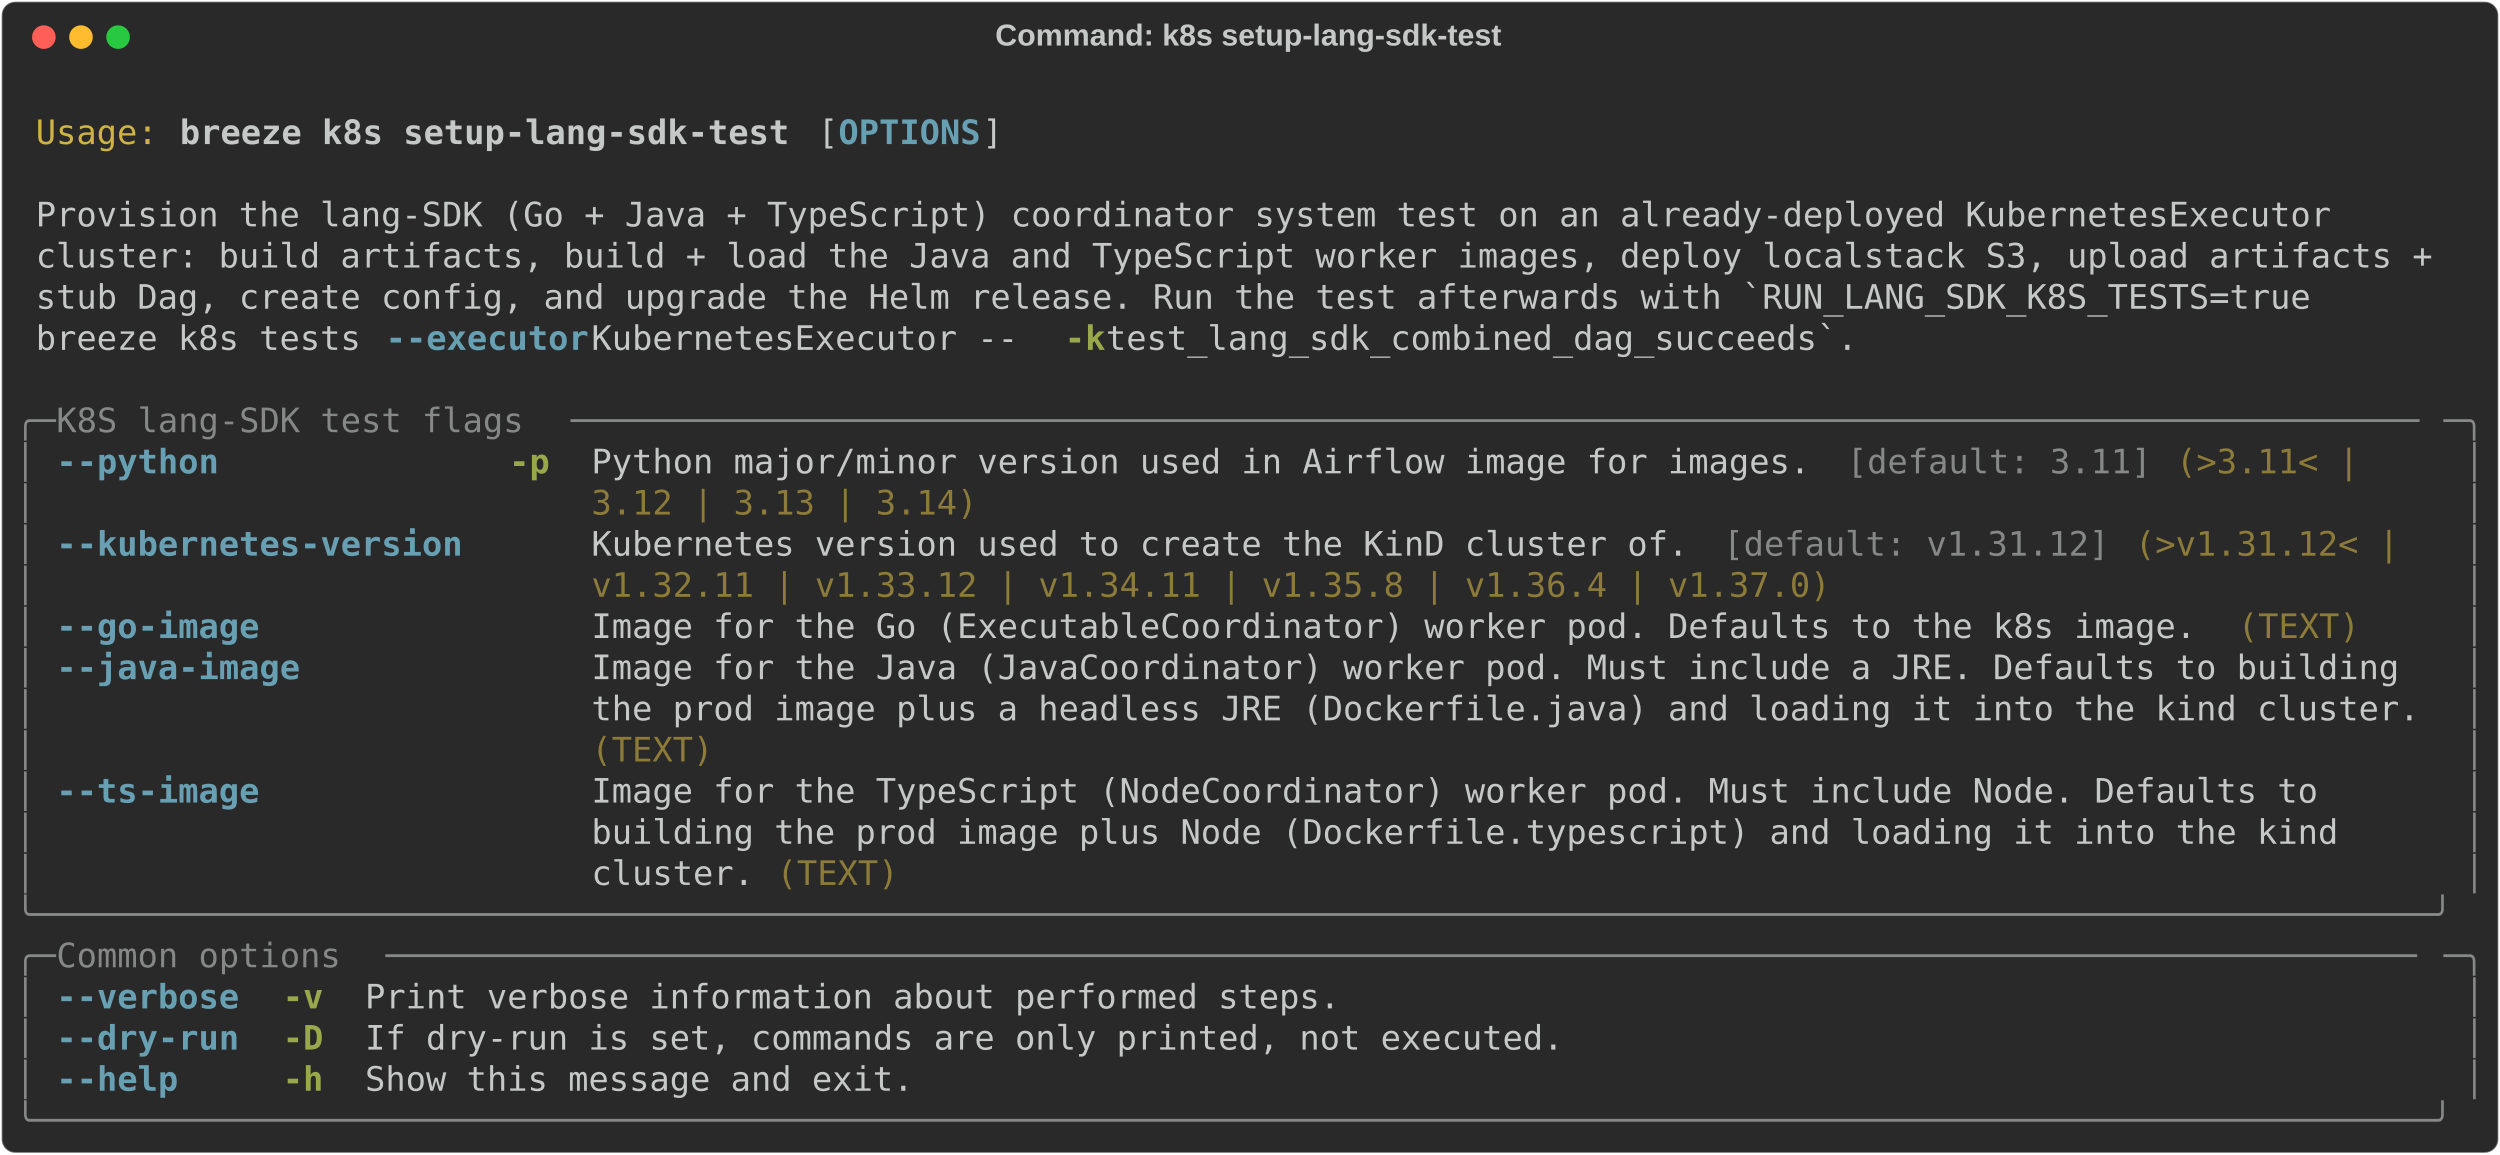
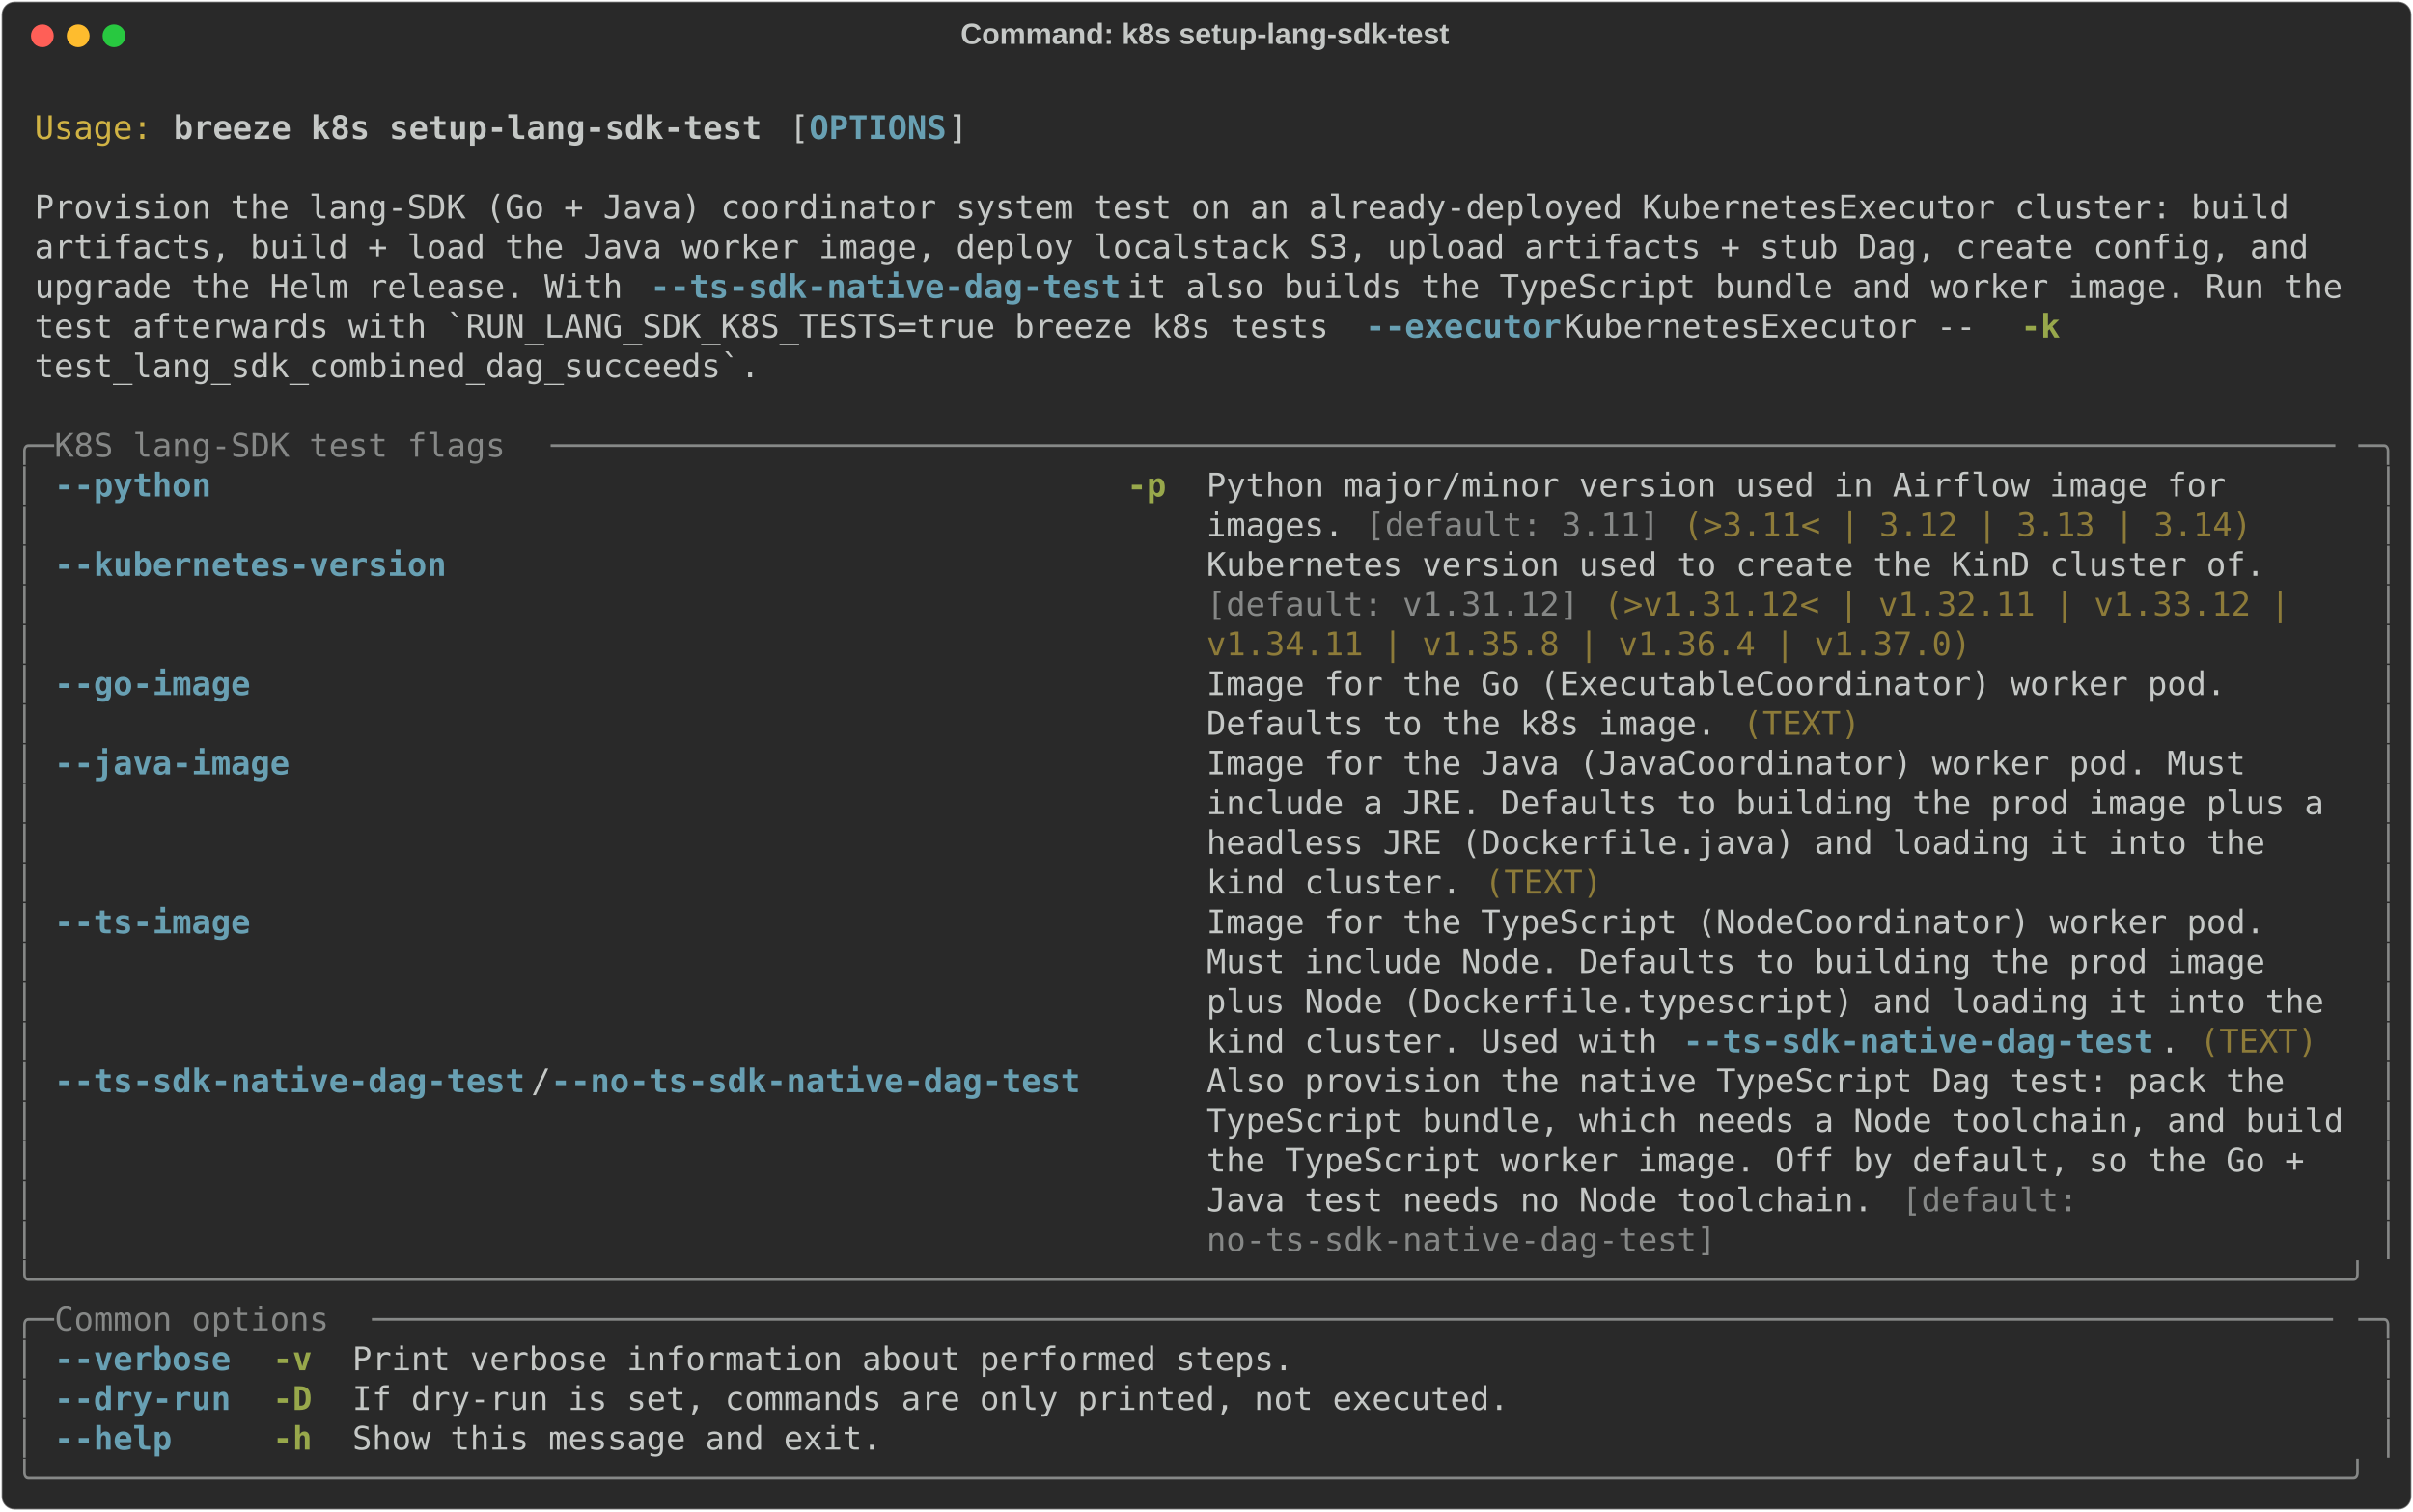
- <svg xmlns="http://www.w3.org/2000/svg" class="rich-terminal" viewBox="0 0 1482 684.4">
+ <svg xmlns="http://www.w3.org/2000/svg" class="rich-terminal" viewBox="0 0 1482 928.4">
  <style>

    @font-face {
        font-family: "Fira Code";
        src: local("FiraCode-Regular"),
                url("https://cdnjs.cloudflare.com/ajax/libs/firacode/6.2.0/woff2/FiraCode-Regular.woff2") format("woff2"),
                url("https://cdnjs.cloudflare.com/ajax/libs/firacode/6.2.0/woff/FiraCode-Regular.woff") format("woff");
        font-style: normal;
        font-weight: 400;
    }
    @font-face {
        font-family: "Fira Code";
        src: local("FiraCode-Bold"),
                url("https://cdnjs.cloudflare.com/ajax/libs/firacode/6.2.0/woff2/FiraCode-Bold.woff2") format("woff2"),
                url("https://cdnjs.cloudflare.com/ajax/libs/firacode/6.2.0/woff/FiraCode-Bold.woff") format("woff");
        font-style: bold;
        font-weight: 700;
    }

    .breeze-k8s-setup-lang-sdk-test-matrix {
        font-family: Fira Code, monospace;
        font-size: 20px;
        line-height: 24.4px;
        font-variant-east-asian: full-width;
    }

    .breeze-k8s-setup-lang-sdk-test-title {
        font-size: 18px;
        font-weight: bold;
        font-family: arial;
    }

    .breeze-k8s-setup-lang-sdk-test-r1 { fill: #c5c8c6 }
.breeze-k8s-setup-lang-sdk-test-r2 { fill: #d0b344 }
.breeze-k8s-setup-lang-sdk-test-r3 { fill: #c5c8c6;font-weight: bold }
.breeze-k8s-setup-lang-sdk-test-r4 { fill: #68a0b3;font-weight: bold }
.breeze-k8s-setup-lang-sdk-test-r5 { fill: #98a84b;font-weight: bold }
.breeze-k8s-setup-lang-sdk-test-r6 { fill: #868887 }
.breeze-k8s-setup-lang-sdk-test-r7 { fill: #8d7b39 }
    </style>
  <defs>
    <clipPath id="breeze-k8s-setup-lang-sdk-test-clip-terminal">
-       <rect x="0" y="0" width="1463.0" height="633.4" />
+       <rect x="0" y="0" width="1463.0" height="877.4" />
    </clipPath>
    <clipPath id="breeze-k8s-setup-lang-sdk-test-line-0">
      <rect x="0" y="1.5" width="1464" height="24.65" />
    </clipPath>
    <clipPath id="breeze-k8s-setup-lang-sdk-test-line-1">
      <rect x="0" y="25.9" width="1464" height="24.65" />
    </clipPath>
    <clipPath id="breeze-k8s-setup-lang-sdk-test-line-2">
      <rect x="0" y="50.3" width="1464" height="24.65" />
    </clipPath>
    <clipPath id="breeze-k8s-setup-lang-sdk-test-line-3">
      <rect x="0" y="74.7" width="1464" height="24.65" />
    </clipPath>
    <clipPath id="breeze-k8s-setup-lang-sdk-test-line-4">
      <rect x="0" y="99.1" width="1464" height="24.65" />
    </clipPath>
    <clipPath id="breeze-k8s-setup-lang-sdk-test-line-5">
      <rect x="0" y="123.5" width="1464" height="24.65" />
    </clipPath>
    <clipPath id="breeze-k8s-setup-lang-sdk-test-line-6">
      <rect x="0" y="147.9" width="1464" height="24.65" />
    </clipPath>
    <clipPath id="breeze-k8s-setup-lang-sdk-test-line-7">
      <rect x="0" y="172.3" width="1464" height="24.65" />
    </clipPath>
    <clipPath id="breeze-k8s-setup-lang-sdk-test-line-8">
      <rect x="0" y="196.7" width="1464" height="24.65" />
    </clipPath>
    <clipPath id="breeze-k8s-setup-lang-sdk-test-line-9">
      <rect x="0" y="221.1" width="1464" height="24.65" />
    </clipPath>
    <clipPath id="breeze-k8s-setup-lang-sdk-test-line-10">
      <rect x="0" y="245.5" width="1464" height="24.65" />
    </clipPath>
    <clipPath id="breeze-k8s-setup-lang-sdk-test-line-11">
      <rect x="0" y="269.9" width="1464" height="24.65" />
    </clipPath>
    <clipPath id="breeze-k8s-setup-lang-sdk-test-line-12">
      <rect x="0" y="294.3" width="1464" height="24.65" />
    </clipPath>
    <clipPath id="breeze-k8s-setup-lang-sdk-test-line-13">
      <rect x="0" y="318.7" width="1464" height="24.65" />
    </clipPath>
    <clipPath id="breeze-k8s-setup-lang-sdk-test-line-14">
      <rect x="0" y="343.1" width="1464" height="24.65" />
    </clipPath>
    <clipPath id="breeze-k8s-setup-lang-sdk-test-line-15">
      <rect x="0" y="367.5" width="1464" height="24.65" />
    </clipPath>
    <clipPath id="breeze-k8s-setup-lang-sdk-test-line-16">
      <rect x="0" y="391.9" width="1464" height="24.65" />
    </clipPath>
    <clipPath id="breeze-k8s-setup-lang-sdk-test-line-17">
      <rect x="0" y="416.3" width="1464" height="24.65" />
    </clipPath>
    <clipPath id="breeze-k8s-setup-lang-sdk-test-line-18">
      <rect x="0" y="440.7" width="1464" height="24.65" />
    </clipPath>
    <clipPath id="breeze-k8s-setup-lang-sdk-test-line-19">
      <rect x="0" y="465.1" width="1464" height="24.65" />
    </clipPath>
    <clipPath id="breeze-k8s-setup-lang-sdk-test-line-20">
      <rect x="0" y="489.5" width="1464" height="24.65" />
    </clipPath>
    <clipPath id="breeze-k8s-setup-lang-sdk-test-line-21">
      <rect x="0" y="513.9" width="1464" height="24.65" />
    </clipPath>
    <clipPath id="breeze-k8s-setup-lang-sdk-test-line-22">
      <rect x="0" y="538.3" width="1464" height="24.65" />
    </clipPath>
    <clipPath id="breeze-k8s-setup-lang-sdk-test-line-23">
      <rect x="0" y="562.7" width="1464" height="24.65" />
    </clipPath>
    <clipPath id="breeze-k8s-setup-lang-sdk-test-line-24">
      <rect x="0" y="587.1" width="1464" height="24.65" />
    </clipPath>
+     <clipPath id="breeze-k8s-setup-lang-sdk-test-line-25">
+       <rect x="0" y="611.5" width="1464" height="24.65" />
+     </clipPath>
+     <clipPath id="breeze-k8s-setup-lang-sdk-test-line-26">
+       <rect x="0" y="635.9" width="1464" height="24.65" />
+     </clipPath>
+     <clipPath id="breeze-k8s-setup-lang-sdk-test-line-27">
+       <rect x="0" y="660.3" width="1464" height="24.65" />
+     </clipPath>
+     <clipPath id="breeze-k8s-setup-lang-sdk-test-line-28">
+       <rect x="0" y="684.7" width="1464" height="24.65" />
+     </clipPath>
+     <clipPath id="breeze-k8s-setup-lang-sdk-test-line-29">
+       <rect x="0" y="709.1" width="1464" height="24.65" />
+     </clipPath>
+     <clipPath id="breeze-k8s-setup-lang-sdk-test-line-30">
+       <rect x="0" y="733.5" width="1464" height="24.65" />
+     </clipPath>
+     <clipPath id="breeze-k8s-setup-lang-sdk-test-line-31">
+       <rect x="0" y="757.9" width="1464" height="24.65" />
+     </clipPath>
+     <clipPath id="breeze-k8s-setup-lang-sdk-test-line-32">
+       <rect x="0" y="782.3" width="1464" height="24.65" />
+     </clipPath>
+     <clipPath id="breeze-k8s-setup-lang-sdk-test-line-33">
+       <rect x="0" y="806.7" width="1464" height="24.65" />
+     </clipPath>
+     <clipPath id="breeze-k8s-setup-lang-sdk-test-line-34">
+       <rect x="0" y="831.1" width="1464" height="24.65" />
+     </clipPath>
  </defs>
-   <rect fill="#292929" stroke="rgba(255,255,255,0.35)" stroke-width="1" x="1" y="1" width="1480" height="682.4" rx="8" />
+   <rect fill="#292929" stroke="rgba(255,255,255,0.35)" stroke-width="1" x="1" y="1" width="1480" height="926.4" rx="8" />
  <text class="breeze-k8s-setup-lang-sdk-test-title" fill="#c5c8c6" text-anchor="middle" x="740" y="27">Command: k8s setup-lang-sdk-test</text>
  <g transform="translate(26,22)">
    <circle cx="0" cy="0" r="7" fill="#ff5f57" />
    <circle cx="22" cy="0" r="7" fill="#febc2e" />
    <circle cx="44" cy="0" r="7" fill="#28c840" />
  </g>
  <g transform="translate(9, 41)" clip-path="url(#breeze-k8s-setup-lang-sdk-test-clip-terminal)">
    <g class="breeze-k8s-setup-lang-sdk-test-matrix">
      <text class="breeze-k8s-setup-lang-sdk-test-r1" x="1464" y="20" textLength="12.2" clip-path="url(#breeze-k8s-setup-lang-sdk-test-line-0)">
</text>
      <text class="breeze-k8s-setup-lang-sdk-test-r2" x="12.2" y="44.4" textLength="73.2" clip-path="url(#breeze-k8s-setup-lang-sdk-test-line-1)">Usage:</text>
      <text class="breeze-k8s-setup-lang-sdk-test-r3" x="97.6" y="44.4" textLength="366" clip-path="url(#breeze-k8s-setup-lang-sdk-test-line-1)">breeze k8s setup-lang-sdk-test</text>
      <text class="breeze-k8s-setup-lang-sdk-test-r1" x="475.8" y="44.4" textLength="12.2" clip-path="url(#breeze-k8s-setup-lang-sdk-test-line-1)">[</text>
      <text class="breeze-k8s-setup-lang-sdk-test-r4" x="488" y="44.4" textLength="85.4" clip-path="url(#breeze-k8s-setup-lang-sdk-test-line-1)">OPTIONS</text>
      <text class="breeze-k8s-setup-lang-sdk-test-r1" x="573.4" y="44.4" textLength="12.2" clip-path="url(#breeze-k8s-setup-lang-sdk-test-line-1)">]</text>
      <text class="breeze-k8s-setup-lang-sdk-test-r1" x="1464" y="44.4" textLength="12.2" clip-path="url(#breeze-k8s-setup-lang-sdk-test-line-1)">
</text>
      <text class="breeze-k8s-setup-lang-sdk-test-r1" x="1464" y="68.8" textLength="12.2" clip-path="url(#breeze-k8s-setup-lang-sdk-test-line-2)">
</text>
-       <text class="breeze-k8s-setup-lang-sdk-test-r1" x="12.2" y="93.2" textLength="1390.8" clip-path="url(#breeze-k8s-setup-lang-sdk-test-line-3)">Provision the lang-SDK (Go + Java + TypeScript) coordinator system test on an already-deployed KubernetesExecutor </text>
+       <text class="breeze-k8s-setup-lang-sdk-test-r1" x="12.2" y="93.2" textLength="1415.2" clip-path="url(#breeze-k8s-setup-lang-sdk-test-line-3)">Provision the lang-SDK (Go + Java) coordinator system test on an already-deployed KubernetesExecutor cluster: build </text>
      <text class="breeze-k8s-setup-lang-sdk-test-r1" x="1464" y="93.2" textLength="12.2" clip-path="url(#breeze-k8s-setup-lang-sdk-test-line-3)">
</text>
-       <text class="breeze-k8s-setup-lang-sdk-test-r1" x="12.2" y="117.6" textLength="1439.6" clip-path="url(#breeze-k8s-setup-lang-sdk-test-line-4)">cluster: build artifacts, build + load the Java and TypeScript worker images, deploy localstack S3, upload artifacts +</text>
+       <text class="breeze-k8s-setup-lang-sdk-test-r1" x="12.2" y="117.6" textLength="1427.4" clip-path="url(#breeze-k8s-setup-lang-sdk-test-line-4)">artifacts, build + load the Java worker image, deploy localstack S3, upload artifacts + stub Dag, create config, and </text>
      <text class="breeze-k8s-setup-lang-sdk-test-r1" x="1464" y="117.6" textLength="12.2" clip-path="url(#breeze-k8s-setup-lang-sdk-test-line-4)">
</text>
-       <text class="breeze-k8s-setup-lang-sdk-test-r1" x="12.2" y="142" textLength="1378.6" clip-path="url(#breeze-k8s-setup-lang-sdk-test-line-5)">stub Dag, create config, and upgrade the Helm release. Run the test afterwards with `RUN_LANG_SDK_K8S_TESTS=true </text>
+       <text class="breeze-k8s-setup-lang-sdk-test-r1" x="12.2" y="142" textLength="378.2" clip-path="url(#breeze-k8s-setup-lang-sdk-test-line-5)">upgrade the Helm release. With </text>
+       <text class="breeze-k8s-setup-lang-sdk-test-r4" x="390.4" y="142" textLength="292.8" clip-path="url(#breeze-k8s-setup-lang-sdk-test-line-5)">--ts-sdk-native-dag-test</text>
+       <text class="breeze-k8s-setup-lang-sdk-test-r1" x="683.2" y="142" textLength="768.6" clip-path="url(#breeze-k8s-setup-lang-sdk-test-line-5)"> it also builds the TypeScript bundle and worker image. Run the</text>
      <text class="breeze-k8s-setup-lang-sdk-test-r1" x="1464" y="142" textLength="12.2" clip-path="url(#breeze-k8s-setup-lang-sdk-test-line-5)">
</text>
-       <text class="breeze-k8s-setup-lang-sdk-test-r1" x="12.2" y="166.4" textLength="207.4" clip-path="url(#breeze-k8s-setup-lang-sdk-test-line-6)">breeze k8s tests </text>
-       <text class="breeze-k8s-setup-lang-sdk-test-r4" x="219.6" y="166.4" textLength="122" clip-path="url(#breeze-k8s-setup-lang-sdk-test-line-6)">--executor</text>
-       <text class="breeze-k8s-setup-lang-sdk-test-r1" x="341.6" y="166.4" textLength="280.6" clip-path="url(#breeze-k8s-setup-lang-sdk-test-line-6)"> KubernetesExecutor -- </text>
-       <text class="breeze-k8s-setup-lang-sdk-test-r5" x="622.2" y="166.4" textLength="24.4" clip-path="url(#breeze-k8s-setup-lang-sdk-test-line-6)">-k</text>
-       <text class="breeze-k8s-setup-lang-sdk-test-r1" x="646.6" y="166.4" textLength="463.6" clip-path="url(#breeze-k8s-setup-lang-sdk-test-line-6)"> test_lang_sdk_combined_dag_succeeds`.</text>
+       <text class="breeze-k8s-setup-lang-sdk-test-r1" x="12.2" y="166.4" textLength="817.4" clip-path="url(#breeze-k8s-setup-lang-sdk-test-line-6)">test afterwards with `RUN_LANG_SDK_K8S_TESTS=true breeze k8s tests </text>
+       <text class="breeze-k8s-setup-lang-sdk-test-r4" x="829.6" y="166.4" textLength="122" clip-path="url(#breeze-k8s-setup-lang-sdk-test-line-6)">--executor</text>
+       <text class="breeze-k8s-setup-lang-sdk-test-r1" x="951.6" y="166.4" textLength="280.6" clip-path="url(#breeze-k8s-setup-lang-sdk-test-line-6)"> KubernetesExecutor -- </text>
+       <text class="breeze-k8s-setup-lang-sdk-test-r5" x="1232.2" y="166.4" textLength="24.4" clip-path="url(#breeze-k8s-setup-lang-sdk-test-line-6)">-k</text>
      <text class="breeze-k8s-setup-lang-sdk-test-r1" x="1464" y="166.4" textLength="12.2" clip-path="url(#breeze-k8s-setup-lang-sdk-test-line-6)">
</text>
+       <text class="breeze-k8s-setup-lang-sdk-test-r1" x="12.2" y="190.8" textLength="451.4" clip-path="url(#breeze-k8s-setup-lang-sdk-test-line-7)">test_lang_sdk_combined_dag_succeeds`.</text>
      <text class="breeze-k8s-setup-lang-sdk-test-r1" x="1464" y="190.8" textLength="12.2" clip-path="url(#breeze-k8s-setup-lang-sdk-test-line-7)">
</text>
-       <text class="breeze-k8s-setup-lang-sdk-test-r6" x="0" y="215.2" textLength="24.4" clip-path="url(#breeze-k8s-setup-lang-sdk-test-line-8)">╭─</text>
-       <text class="breeze-k8s-setup-lang-sdk-test-r6" x="24.4" y="215.2" textLength="305" clip-path="url(#breeze-k8s-setup-lang-sdk-test-line-8)"> K8S lang-SDK test flags </text>
-       <text class="breeze-k8s-setup-lang-sdk-test-r6" x="329.4" y="215.2" textLength="1110.2" clip-path="url(#breeze-k8s-setup-lang-sdk-test-line-8)">───────────────────────────────────────────────────────────────────────────────────────────</text>
-       <text class="breeze-k8s-setup-lang-sdk-test-r6" x="1439.6" y="215.2" textLength="24.4" clip-path="url(#breeze-k8s-setup-lang-sdk-test-line-8)">─╮</text>
      <text class="breeze-k8s-setup-lang-sdk-test-r1" x="1464" y="215.2" textLength="12.2" clip-path="url(#breeze-k8s-setup-lang-sdk-test-line-8)">
</text>
-       <text class="breeze-k8s-setup-lang-sdk-test-r6" x="0" y="239.6" textLength="12.2" clip-path="url(#breeze-k8s-setup-lang-sdk-test-line-9)">│</text>
-       <text class="breeze-k8s-setup-lang-sdk-test-r4" x="24.4" y="239.6" textLength="244" clip-path="url(#breeze-k8s-setup-lang-sdk-test-line-9)">--python            </text>
-       <text class="breeze-k8s-setup-lang-sdk-test-r5" x="292.8" y="239.6" textLength="24.4" clip-path="url(#breeze-k8s-setup-lang-sdk-test-line-9)">-p</text>
-       <text class="breeze-k8s-setup-lang-sdk-test-r1" x="341.6" y="239.6" textLength="744.2" clip-path="url(#breeze-k8s-setup-lang-sdk-test-line-9)">Python major/minor version used in Airflow image for images. </text>
-       <text class="breeze-k8s-setup-lang-sdk-test-r6" x="1085.8" y="239.6" textLength="183" clip-path="url(#breeze-k8s-setup-lang-sdk-test-line-9)">[default: 3.11]</text>
-       <text class="breeze-k8s-setup-lang-sdk-test-r7" x="1281" y="239.6" textLength="122" clip-path="url(#breeze-k8s-setup-lang-sdk-test-line-9)">(&gt;3.11&lt; | </text>
-       <text class="breeze-k8s-setup-lang-sdk-test-r6" x="1451.8" y="239.6" textLength="12.2" clip-path="url(#breeze-k8s-setup-lang-sdk-test-line-9)">│</text>
+       <text class="breeze-k8s-setup-lang-sdk-test-r6" x="0" y="239.6" textLength="24.4" clip-path="url(#breeze-k8s-setup-lang-sdk-test-line-9)">╭─</text>
+       <text class="breeze-k8s-setup-lang-sdk-test-r6" x="24.4" y="239.6" textLength="305" clip-path="url(#breeze-k8s-setup-lang-sdk-test-line-9)"> K8S lang-SDK test flags </text>
+       <text class="breeze-k8s-setup-lang-sdk-test-r6" x="329.4" y="239.6" textLength="1110.2" clip-path="url(#breeze-k8s-setup-lang-sdk-test-line-9)">───────────────────────────────────────────────────────────────────────────────────────────</text>
+       <text class="breeze-k8s-setup-lang-sdk-test-r6" x="1439.6" y="239.6" textLength="24.4" clip-path="url(#breeze-k8s-setup-lang-sdk-test-line-9)">─╮</text>
      <text class="breeze-k8s-setup-lang-sdk-test-r1" x="1464" y="239.6" textLength="12.2" clip-path="url(#breeze-k8s-setup-lang-sdk-test-line-9)">
</text>
      <text class="breeze-k8s-setup-lang-sdk-test-r6" x="0" y="264" textLength="12.2" clip-path="url(#breeze-k8s-setup-lang-sdk-test-line-10)">│</text>
-       <text class="breeze-k8s-setup-lang-sdk-test-r7" x="341.6" y="264" textLength="231.8" clip-path="url(#breeze-k8s-setup-lang-sdk-test-line-10)">3.12 | 3.13 | 3.14)</text>
+       <text class="breeze-k8s-setup-lang-sdk-test-r4" x="24.4" y="264" textLength="634.4" clip-path="url(#breeze-k8s-setup-lang-sdk-test-line-10)">--python                                            </text>
+       <text class="breeze-k8s-setup-lang-sdk-test-r5" x="683.2" y="264" textLength="24.4" clip-path="url(#breeze-k8s-setup-lang-sdk-test-line-10)">-p</text>
+       <text class="breeze-k8s-setup-lang-sdk-test-r1" x="732" y="264" textLength="707.6" clip-path="url(#breeze-k8s-setup-lang-sdk-test-line-10)">Python major/minor version used in Airflow image for      </text>
      <text class="breeze-k8s-setup-lang-sdk-test-r6" x="1451.8" y="264" textLength="12.2" clip-path="url(#breeze-k8s-setup-lang-sdk-test-line-10)">│</text>
      <text class="breeze-k8s-setup-lang-sdk-test-r1" x="1464" y="264" textLength="12.2" clip-path="url(#breeze-k8s-setup-lang-sdk-test-line-10)">
</text>
      <text class="breeze-k8s-setup-lang-sdk-test-r6" x="0" y="288.4" textLength="12.2" clip-path="url(#breeze-k8s-setup-lang-sdk-test-line-11)">│</text>
-       <text class="breeze-k8s-setup-lang-sdk-test-r4" x="24.4" y="288.4" textLength="244" clip-path="url(#breeze-k8s-setup-lang-sdk-test-line-11)">--kubernetes-version</text>
-       <text class="breeze-k8s-setup-lang-sdk-test-r1" x="341.6" y="288.4" textLength="671" clip-path="url(#breeze-k8s-setup-lang-sdk-test-line-11)">Kubernetes version used to create the KinD cluster of. </text>
-       <text class="breeze-k8s-setup-lang-sdk-test-r6" x="1012.6" y="288.4" textLength="231.8" clip-path="url(#breeze-k8s-setup-lang-sdk-test-line-11)">[default: v1.31.12]</text>
-       <text class="breeze-k8s-setup-lang-sdk-test-r7" x="1256.6" y="288.4" textLength="170.8" clip-path="url(#breeze-k8s-setup-lang-sdk-test-line-11)">(&gt;v1.31.12&lt; | </text>
+       <text class="breeze-k8s-setup-lang-sdk-test-r1" x="732" y="288.4" textLength="97.6" clip-path="url(#breeze-k8s-setup-lang-sdk-test-line-11)">images. </text>
+       <text class="breeze-k8s-setup-lang-sdk-test-r6" x="829.6" y="288.4" textLength="183" clip-path="url(#breeze-k8s-setup-lang-sdk-test-line-11)">[default: 3.11]</text>
+       <text class="breeze-k8s-setup-lang-sdk-test-r7" x="1024.8" y="288.4" textLength="353.8" clip-path="url(#breeze-k8s-setup-lang-sdk-test-line-11)">(&gt;3.11&lt; | 3.12 | 3.13 | 3.14)</text>
      <text class="breeze-k8s-setup-lang-sdk-test-r6" x="1451.8" y="288.4" textLength="12.2" clip-path="url(#breeze-k8s-setup-lang-sdk-test-line-11)">│</text>
      <text class="breeze-k8s-setup-lang-sdk-test-r1" x="1464" y="288.4" textLength="12.2" clip-path="url(#breeze-k8s-setup-lang-sdk-test-line-11)">
</text>
      <text class="breeze-k8s-setup-lang-sdk-test-r6" x="0" y="312.8" textLength="12.2" clip-path="url(#breeze-k8s-setup-lang-sdk-test-line-12)">│</text>
-       <text class="breeze-k8s-setup-lang-sdk-test-r7" x="341.6" y="312.8" textLength="744.2" clip-path="url(#breeze-k8s-setup-lang-sdk-test-line-12)">v1.32.11 | v1.33.12 | v1.34.11 | v1.35.8 | v1.36.4 | v1.37.0)</text>
+       <text class="breeze-k8s-setup-lang-sdk-test-r4" x="24.4" y="312.8" textLength="634.4" clip-path="url(#breeze-k8s-setup-lang-sdk-test-line-12)">--kubernetes-version                                </text>
+       <text class="breeze-k8s-setup-lang-sdk-test-r1" x="732" y="312.8" textLength="707.6" clip-path="url(#breeze-k8s-setup-lang-sdk-test-line-12)">Kubernetes version used to create the KinD cluster of.    </text>
      <text class="breeze-k8s-setup-lang-sdk-test-r6" x="1451.8" y="312.8" textLength="12.2" clip-path="url(#breeze-k8s-setup-lang-sdk-test-line-12)">│</text>
      <text class="breeze-k8s-setup-lang-sdk-test-r1" x="1464" y="312.8" textLength="12.2" clip-path="url(#breeze-k8s-setup-lang-sdk-test-line-12)">
</text>
      <text class="breeze-k8s-setup-lang-sdk-test-r6" x="0" y="337.2" textLength="12.2" clip-path="url(#breeze-k8s-setup-lang-sdk-test-line-13)">│</text>
-       <text class="breeze-k8s-setup-lang-sdk-test-r4" x="24.4" y="337.2" textLength="244" clip-path="url(#breeze-k8s-setup-lang-sdk-test-line-13)">--go-image          </text>
-       <text class="breeze-k8s-setup-lang-sdk-test-r1" x="341.6" y="337.2" textLength="976" clip-path="url(#breeze-k8s-setup-lang-sdk-test-line-13)">Image for the Go (ExecutableCoordinator) worker pod. Defaults to the k8s image. </text>
-       <text class="breeze-k8s-setup-lang-sdk-test-r7" x="1317.6" y="337.2" textLength="73.2" clip-path="url(#breeze-k8s-setup-lang-sdk-test-line-13)">(TEXT)</text>
+       <text class="breeze-k8s-setup-lang-sdk-test-r6" x="732" y="337.2" textLength="231.8" clip-path="url(#breeze-k8s-setup-lang-sdk-test-line-13)">[default: v1.31.12]</text>
+       <text class="breeze-k8s-setup-lang-sdk-test-r7" x="976" y="337.2" textLength="439.2" clip-path="url(#breeze-k8s-setup-lang-sdk-test-line-13)">(&gt;v1.31.12&lt; | v1.32.11 | v1.33.12 | </text>
      <text class="breeze-k8s-setup-lang-sdk-test-r6" x="1451.8" y="337.2" textLength="12.2" clip-path="url(#breeze-k8s-setup-lang-sdk-test-line-13)">│</text>
      <text class="breeze-k8s-setup-lang-sdk-test-r1" x="1464" y="337.2" textLength="12.2" clip-path="url(#breeze-k8s-setup-lang-sdk-test-line-13)">
</text>
      <text class="breeze-k8s-setup-lang-sdk-test-r6" x="0" y="361.6" textLength="12.2" clip-path="url(#breeze-k8s-setup-lang-sdk-test-line-14)">│</text>
-       <text class="breeze-k8s-setup-lang-sdk-test-r4" x="24.4" y="361.6" textLength="244" clip-path="url(#breeze-k8s-setup-lang-sdk-test-line-14)">--java-image        </text>
-       <text class="breeze-k8s-setup-lang-sdk-test-r1" x="341.6" y="361.6" textLength="1098" clip-path="url(#breeze-k8s-setup-lang-sdk-test-line-14)">Image for the Java (JavaCoordinator) worker pod. Must include a JRE. Defaults to building </text>
+       <text class="breeze-k8s-setup-lang-sdk-test-r7" x="732" y="361.6" textLength="475.8" clip-path="url(#breeze-k8s-setup-lang-sdk-test-line-14)">v1.34.11 | v1.35.8 | v1.36.4 | v1.37.0)</text>
      <text class="breeze-k8s-setup-lang-sdk-test-r6" x="1451.8" y="361.6" textLength="12.2" clip-path="url(#breeze-k8s-setup-lang-sdk-test-line-14)">│</text>
      <text class="breeze-k8s-setup-lang-sdk-test-r1" x="1464" y="361.6" textLength="12.2" clip-path="url(#breeze-k8s-setup-lang-sdk-test-line-14)">
</text>
      <text class="breeze-k8s-setup-lang-sdk-test-r6" x="0" y="386" textLength="12.2" clip-path="url(#breeze-k8s-setup-lang-sdk-test-line-15)">│</text>
-       <text class="breeze-k8s-setup-lang-sdk-test-r1" x="341.6" y="386" textLength="1098" clip-path="url(#breeze-k8s-setup-lang-sdk-test-line-15)">the prod image plus a headless JRE (Dockerfile.java) and loading it into the kind cluster.</text>
+       <text class="breeze-k8s-setup-lang-sdk-test-r4" x="24.4" y="386" textLength="634.4" clip-path="url(#breeze-k8s-setup-lang-sdk-test-line-15)">--go-image                                          </text>
+       <text class="breeze-k8s-setup-lang-sdk-test-r1" x="732" y="386" textLength="707.6" clip-path="url(#breeze-k8s-setup-lang-sdk-test-line-15)">Image for the Go (ExecutableCoordinator) worker pod.      </text>
      <text class="breeze-k8s-setup-lang-sdk-test-r6" x="1451.8" y="386" textLength="12.2" clip-path="url(#breeze-k8s-setup-lang-sdk-test-line-15)">│</text>
      <text class="breeze-k8s-setup-lang-sdk-test-r1" x="1464" y="386" textLength="12.2" clip-path="url(#breeze-k8s-setup-lang-sdk-test-line-15)">
</text>
      <text class="breeze-k8s-setup-lang-sdk-test-r6" x="0" y="410.4" textLength="12.2" clip-path="url(#breeze-k8s-setup-lang-sdk-test-line-16)">│</text>
-       <text class="breeze-k8s-setup-lang-sdk-test-r7" x="341.6" y="410.4" textLength="73.2" clip-path="url(#breeze-k8s-setup-lang-sdk-test-line-16)">(TEXT)</text>
+       <text class="breeze-k8s-setup-lang-sdk-test-r1" x="732" y="410.4" textLength="329.4" clip-path="url(#breeze-k8s-setup-lang-sdk-test-line-16)">Defaults to the k8s image. </text>
+       <text class="breeze-k8s-setup-lang-sdk-test-r7" x="1061.4" y="410.4" textLength="73.2" clip-path="url(#breeze-k8s-setup-lang-sdk-test-line-16)">(TEXT)</text>
      <text class="breeze-k8s-setup-lang-sdk-test-r6" x="1451.8" y="410.4" textLength="12.2" clip-path="url(#breeze-k8s-setup-lang-sdk-test-line-16)">│</text>
      <text class="breeze-k8s-setup-lang-sdk-test-r1" x="1464" y="410.4" textLength="12.2" clip-path="url(#breeze-k8s-setup-lang-sdk-test-line-16)">
</text>
      <text class="breeze-k8s-setup-lang-sdk-test-r6" x="0" y="434.8" textLength="12.2" clip-path="url(#breeze-k8s-setup-lang-sdk-test-line-17)">│</text>
-       <text class="breeze-k8s-setup-lang-sdk-test-r4" x="24.4" y="434.8" textLength="244" clip-path="url(#breeze-k8s-setup-lang-sdk-test-line-17)">--ts-image          </text>
-       <text class="breeze-k8s-setup-lang-sdk-test-r1" x="341.6" y="434.8" textLength="1098" clip-path="url(#breeze-k8s-setup-lang-sdk-test-line-17)">Image for the TypeScript (NodeCoordinator) worker pod. Must include Node. Defaults to     </text>
+       <text class="breeze-k8s-setup-lang-sdk-test-r4" x="24.4" y="434.8" textLength="634.4" clip-path="url(#breeze-k8s-setup-lang-sdk-test-line-17)">--java-image                                        </text>
+       <text class="breeze-k8s-setup-lang-sdk-test-r1" x="732" y="434.8" textLength="707.6" clip-path="url(#breeze-k8s-setup-lang-sdk-test-line-17)">Image for the Java (JavaCoordinator) worker pod. Must     </text>
      <text class="breeze-k8s-setup-lang-sdk-test-r6" x="1451.8" y="434.8" textLength="12.2" clip-path="url(#breeze-k8s-setup-lang-sdk-test-line-17)">│</text>
      <text class="breeze-k8s-setup-lang-sdk-test-r1" x="1464" y="434.8" textLength="12.2" clip-path="url(#breeze-k8s-setup-lang-sdk-test-line-17)">
</text>
      <text class="breeze-k8s-setup-lang-sdk-test-r6" x="0" y="459.2" textLength="12.2" clip-path="url(#breeze-k8s-setup-lang-sdk-test-line-18)">│</text>
-       <text class="breeze-k8s-setup-lang-sdk-test-r1" x="341.6" y="459.2" textLength="1098" clip-path="url(#breeze-k8s-setup-lang-sdk-test-line-18)">building the prod image plus Node (Dockerfile.typescript) and loading it into the kind    </text>
+       <text class="breeze-k8s-setup-lang-sdk-test-r1" x="732" y="459.2" textLength="707.6" clip-path="url(#breeze-k8s-setup-lang-sdk-test-line-18)">include a JRE. Defaults to building the prod image plus a </text>
      <text class="breeze-k8s-setup-lang-sdk-test-r6" x="1451.8" y="459.2" textLength="12.2" clip-path="url(#breeze-k8s-setup-lang-sdk-test-line-18)">│</text>
      <text class="breeze-k8s-setup-lang-sdk-test-r1" x="1464" y="459.2" textLength="12.2" clip-path="url(#breeze-k8s-setup-lang-sdk-test-line-18)">
</text>
      <text class="breeze-k8s-setup-lang-sdk-test-r6" x="0" y="483.6" textLength="12.2" clip-path="url(#breeze-k8s-setup-lang-sdk-test-line-19)">│</text>
-       <text class="breeze-k8s-setup-lang-sdk-test-r1" x="341.6" y="483.6" textLength="109.8" clip-path="url(#breeze-k8s-setup-lang-sdk-test-line-19)">cluster. </text>
-       <text class="breeze-k8s-setup-lang-sdk-test-r7" x="451.4" y="483.6" textLength="73.2" clip-path="url(#breeze-k8s-setup-lang-sdk-test-line-19)">(TEXT)</text>
+       <text class="breeze-k8s-setup-lang-sdk-test-r1" x="732" y="483.6" textLength="707.6" clip-path="url(#breeze-k8s-setup-lang-sdk-test-line-19)">headless JRE (Dockerfile.java) and loading it into the    </text>
      <text class="breeze-k8s-setup-lang-sdk-test-r6" x="1451.8" y="483.6" textLength="12.2" clip-path="url(#breeze-k8s-setup-lang-sdk-test-line-19)">│</text>
      <text class="breeze-k8s-setup-lang-sdk-test-r1" x="1464" y="483.6" textLength="12.2" clip-path="url(#breeze-k8s-setup-lang-sdk-test-line-19)">
</text>
-       <text class="breeze-k8s-setup-lang-sdk-test-r6" x="0" y="508" textLength="1464" clip-path="url(#breeze-k8s-setup-lang-sdk-test-line-20)">╰──────────────────────────────────────────────────────────────────────────────────────────────────────────────────────╯</text>
+       <text class="breeze-k8s-setup-lang-sdk-test-r6" x="0" y="508" textLength="12.2" clip-path="url(#breeze-k8s-setup-lang-sdk-test-line-20)">│</text>
+       <text class="breeze-k8s-setup-lang-sdk-test-r1" x="732" y="508" textLength="170.8" clip-path="url(#breeze-k8s-setup-lang-sdk-test-line-20)">kind cluster. </text>
+       <text class="breeze-k8s-setup-lang-sdk-test-r7" x="902.8" y="508" textLength="73.2" clip-path="url(#breeze-k8s-setup-lang-sdk-test-line-20)">(TEXT)</text>
+       <text class="breeze-k8s-setup-lang-sdk-test-r6" x="1451.8" y="508" textLength="12.2" clip-path="url(#breeze-k8s-setup-lang-sdk-test-line-20)">│</text>
      <text class="breeze-k8s-setup-lang-sdk-test-r1" x="1464" y="508" textLength="12.2" clip-path="url(#breeze-k8s-setup-lang-sdk-test-line-20)">
</text>
-       <text class="breeze-k8s-setup-lang-sdk-test-r6" x="0" y="532.4" textLength="24.4" clip-path="url(#breeze-k8s-setup-lang-sdk-test-line-21)">╭─</text>
-       <text class="breeze-k8s-setup-lang-sdk-test-r6" x="24.4" y="532.4" textLength="195.2" clip-path="url(#breeze-k8s-setup-lang-sdk-test-line-21)"> Common options </text>
-       <text class="breeze-k8s-setup-lang-sdk-test-r6" x="219.6" y="532.4" textLength="1220" clip-path="url(#breeze-k8s-setup-lang-sdk-test-line-21)">────────────────────────────────────────────────────────────────────────────────────────────────────</text>
-       <text class="breeze-k8s-setup-lang-sdk-test-r6" x="1439.6" y="532.4" textLength="24.4" clip-path="url(#breeze-k8s-setup-lang-sdk-test-line-21)">─╮</text>
+       <text class="breeze-k8s-setup-lang-sdk-test-r6" x="0" y="532.4" textLength="12.2" clip-path="url(#breeze-k8s-setup-lang-sdk-test-line-21)">│</text>
+       <text class="breeze-k8s-setup-lang-sdk-test-r4" x="24.4" y="532.4" textLength="634.4" clip-path="url(#breeze-k8s-setup-lang-sdk-test-line-21)">--ts-image                                          </text>
+       <text class="breeze-k8s-setup-lang-sdk-test-r1" x="732" y="532.4" textLength="707.6" clip-path="url(#breeze-k8s-setup-lang-sdk-test-line-21)">Image for the TypeScript (NodeCoordinator) worker pod.    </text>
+       <text class="breeze-k8s-setup-lang-sdk-test-r6" x="1451.8" y="532.4" textLength="12.2" clip-path="url(#breeze-k8s-setup-lang-sdk-test-line-21)">│</text>
      <text class="breeze-k8s-setup-lang-sdk-test-r1" x="1464" y="532.4" textLength="12.2" clip-path="url(#breeze-k8s-setup-lang-sdk-test-line-21)">
</text>
      <text class="breeze-k8s-setup-lang-sdk-test-r6" x="0" y="556.8" textLength="12.2" clip-path="url(#breeze-k8s-setup-lang-sdk-test-line-22)">│</text>
-       <text class="breeze-k8s-setup-lang-sdk-test-r4" x="24.4" y="556.8" textLength="109.8" clip-path="url(#breeze-k8s-setup-lang-sdk-test-line-22)">--verbose</text>
-       <text class="breeze-k8s-setup-lang-sdk-test-r5" x="158.6" y="556.8" textLength="24.4" clip-path="url(#breeze-k8s-setup-lang-sdk-test-line-22)">-v</text>
-       <text class="breeze-k8s-setup-lang-sdk-test-r1" x="207.4" y="556.8" textLength="585.6" clip-path="url(#breeze-k8s-setup-lang-sdk-test-line-22)">Print verbose information about performed steps.</text>
+       <text class="breeze-k8s-setup-lang-sdk-test-r1" x="732" y="556.8" textLength="707.6" clip-path="url(#breeze-k8s-setup-lang-sdk-test-line-22)">Must include Node. Defaults to building the prod image    </text>
      <text class="breeze-k8s-setup-lang-sdk-test-r6" x="1451.8" y="556.8" textLength="12.2" clip-path="url(#breeze-k8s-setup-lang-sdk-test-line-22)">│</text>
      <text class="breeze-k8s-setup-lang-sdk-test-r1" x="1464" y="556.8" textLength="12.2" clip-path="url(#breeze-k8s-setup-lang-sdk-test-line-22)">
</text>
      <text class="breeze-k8s-setup-lang-sdk-test-r6" x="0" y="581.2" textLength="12.2" clip-path="url(#breeze-k8s-setup-lang-sdk-test-line-23)">│</text>
-       <text class="breeze-k8s-setup-lang-sdk-test-r4" x="24.4" y="581.2" textLength="109.8" clip-path="url(#breeze-k8s-setup-lang-sdk-test-line-23)">--dry-run</text>
-       <text class="breeze-k8s-setup-lang-sdk-test-r5" x="158.6" y="581.2" textLength="24.4" clip-path="url(#breeze-k8s-setup-lang-sdk-test-line-23)">-D</text>
-       <text class="breeze-k8s-setup-lang-sdk-test-r1" x="207.4" y="581.2" textLength="719.8" clip-path="url(#breeze-k8s-setup-lang-sdk-test-line-23)">If dry-run is set, commands are only printed, not executed.</text>
+       <text class="breeze-k8s-setup-lang-sdk-test-r1" x="732" y="581.2" textLength="707.6" clip-path="url(#breeze-k8s-setup-lang-sdk-test-line-23)">plus Node (Dockerfile.typescript) and loading it into the </text>
      <text class="breeze-k8s-setup-lang-sdk-test-r6" x="1451.8" y="581.2" textLength="12.2" clip-path="url(#breeze-k8s-setup-lang-sdk-test-line-23)">│</text>
      <text class="breeze-k8s-setup-lang-sdk-test-r1" x="1464" y="581.2" textLength="12.2" clip-path="url(#breeze-k8s-setup-lang-sdk-test-line-23)">
</text>
      <text class="breeze-k8s-setup-lang-sdk-test-r6" x="0" y="605.6" textLength="12.2" clip-path="url(#breeze-k8s-setup-lang-sdk-test-line-24)">│</text>
-       <text class="breeze-k8s-setup-lang-sdk-test-r4" x="24.4" y="605.6" textLength="109.8" clip-path="url(#breeze-k8s-setup-lang-sdk-test-line-24)">--help   </text>
-       <text class="breeze-k8s-setup-lang-sdk-test-r5" x="158.6" y="605.6" textLength="24.4" clip-path="url(#breeze-k8s-setup-lang-sdk-test-line-24)">-h</text>
-       <text class="breeze-k8s-setup-lang-sdk-test-r1" x="207.4" y="605.6" textLength="329.4" clip-path="url(#breeze-k8s-setup-lang-sdk-test-line-24)">Show this message and exit.</text>
+       <text class="breeze-k8s-setup-lang-sdk-test-r1" x="732" y="605.6" textLength="292.8" clip-path="url(#breeze-k8s-setup-lang-sdk-test-line-24)">kind cluster. Used with </text>
+       <text class="breeze-k8s-setup-lang-sdk-test-r4" x="1024.8" y="605.6" textLength="292.8" clip-path="url(#breeze-k8s-setup-lang-sdk-test-line-24)">--ts-sdk-native-dag-test</text>
+       <text class="breeze-k8s-setup-lang-sdk-test-r1" x="1317.6" y="605.6" textLength="24.4" clip-path="url(#breeze-k8s-setup-lang-sdk-test-line-24)">. </text>
+       <text class="breeze-k8s-setup-lang-sdk-test-r7" x="1342" y="605.6" textLength="73.2" clip-path="url(#breeze-k8s-setup-lang-sdk-test-line-24)">(TEXT)</text>
      <text class="breeze-k8s-setup-lang-sdk-test-r6" x="1451.8" y="605.6" textLength="12.2" clip-path="url(#breeze-k8s-setup-lang-sdk-test-line-24)">│</text>
      <text class="breeze-k8s-setup-lang-sdk-test-r1" x="1464" y="605.6" textLength="12.2" clip-path="url(#breeze-k8s-setup-lang-sdk-test-line-24)">
</text>
-       <text class="breeze-k8s-setup-lang-sdk-test-r6" x="0" y="630" textLength="1464" clip-path="url(#breeze-k8s-setup-lang-sdk-test-line-25)">╰──────────────────────────────────────────────────────────────────────────────────────────────────────────────────────╯</text>
+       <text class="breeze-k8s-setup-lang-sdk-test-r6" x="0" y="630" textLength="12.2" clip-path="url(#breeze-k8s-setup-lang-sdk-test-line-25)">│</text>
+       <text class="breeze-k8s-setup-lang-sdk-test-r4" x="24.4" y="630" textLength="292.8" clip-path="url(#breeze-k8s-setup-lang-sdk-test-line-25)">--ts-sdk-native-dag-test</text>
+       <text class="breeze-k8s-setup-lang-sdk-test-r1" x="317.2" y="630" textLength="12.2" clip-path="url(#breeze-k8s-setup-lang-sdk-test-line-25)">/</text>
+       <text class="breeze-k8s-setup-lang-sdk-test-r4" x="329.4" y="630" textLength="329.4" clip-path="url(#breeze-k8s-setup-lang-sdk-test-line-25)">--no-ts-sdk-native-dag-test</text>
+       <text class="breeze-k8s-setup-lang-sdk-test-r1" x="732" y="630" textLength="707.6" clip-path="url(#breeze-k8s-setup-lang-sdk-test-line-25)">Also provision the native TypeScript Dag test: pack the   </text>
+       <text class="breeze-k8s-setup-lang-sdk-test-r6" x="1451.8" y="630" textLength="12.2" clip-path="url(#breeze-k8s-setup-lang-sdk-test-line-25)">│</text>
      <text class="breeze-k8s-setup-lang-sdk-test-r1" x="1464" y="630" textLength="12.2" clip-path="url(#breeze-k8s-setup-lang-sdk-test-line-25)">
+ </text>
+       <text class="breeze-k8s-setup-lang-sdk-test-r6" x="0" y="654.4" textLength="12.2" clip-path="url(#breeze-k8s-setup-lang-sdk-test-line-26)">│</text>
+       <text class="breeze-k8s-setup-lang-sdk-test-r1" x="732" y="654.4" textLength="707.6" clip-path="url(#breeze-k8s-setup-lang-sdk-test-line-26)">TypeScript bundle, which needs a Node toolchain, and build</text>
+       <text class="breeze-k8s-setup-lang-sdk-test-r6" x="1451.8" y="654.4" textLength="12.2" clip-path="url(#breeze-k8s-setup-lang-sdk-test-line-26)">│</text>
+       <text class="breeze-k8s-setup-lang-sdk-test-r1" x="1464" y="654.4" textLength="12.2" clip-path="url(#breeze-k8s-setup-lang-sdk-test-line-26)">
+ </text>
+       <text class="breeze-k8s-setup-lang-sdk-test-r6" x="0" y="678.8" textLength="12.2" clip-path="url(#breeze-k8s-setup-lang-sdk-test-line-27)">│</text>
+       <text class="breeze-k8s-setup-lang-sdk-test-r1" x="732" y="678.8" textLength="707.6" clip-path="url(#breeze-k8s-setup-lang-sdk-test-line-27)">the TypeScript worker image. Off by default, so the Go +  </text>
+       <text class="breeze-k8s-setup-lang-sdk-test-r6" x="1451.8" y="678.8" textLength="12.2" clip-path="url(#breeze-k8s-setup-lang-sdk-test-line-27)">│</text>
+       <text class="breeze-k8s-setup-lang-sdk-test-r1" x="1464" y="678.8" textLength="12.2" clip-path="url(#breeze-k8s-setup-lang-sdk-test-line-27)">
+ </text>
+       <text class="breeze-k8s-setup-lang-sdk-test-r6" x="0" y="703.2" textLength="12.2" clip-path="url(#breeze-k8s-setup-lang-sdk-test-line-28)">│</text>
+       <text class="breeze-k8s-setup-lang-sdk-test-r1" x="732" y="703.2" textLength="427" clip-path="url(#breeze-k8s-setup-lang-sdk-test-line-28)">Java test needs no Node toolchain. </text>
+       <text class="breeze-k8s-setup-lang-sdk-test-r6" x="1159" y="703.2" textLength="122" clip-path="url(#breeze-k8s-setup-lang-sdk-test-line-28)">[default: </text>
+       <text class="breeze-k8s-setup-lang-sdk-test-r6" x="1451.8" y="703.2" textLength="12.2" clip-path="url(#breeze-k8s-setup-lang-sdk-test-line-28)">│</text>
+       <text class="breeze-k8s-setup-lang-sdk-test-r1" x="1464" y="703.2" textLength="12.2" clip-path="url(#breeze-k8s-setup-lang-sdk-test-line-28)">
+ </text>
+       <text class="breeze-k8s-setup-lang-sdk-test-r6" x="0" y="727.6" textLength="12.2" clip-path="url(#breeze-k8s-setup-lang-sdk-test-line-29)">│</text>
+       <text class="breeze-k8s-setup-lang-sdk-test-r6" x="732" y="727.6" textLength="317.2" clip-path="url(#breeze-k8s-setup-lang-sdk-test-line-29)">no-ts-sdk-native-dag-test]</text>
+       <text class="breeze-k8s-setup-lang-sdk-test-r6" x="1451.8" y="727.6" textLength="12.2" clip-path="url(#breeze-k8s-setup-lang-sdk-test-line-29)">│</text>
+       <text class="breeze-k8s-setup-lang-sdk-test-r1" x="1464" y="727.6" textLength="12.2" clip-path="url(#breeze-k8s-setup-lang-sdk-test-line-29)">
+ </text>
+       <text class="breeze-k8s-setup-lang-sdk-test-r6" x="0" y="752" textLength="1464" clip-path="url(#breeze-k8s-setup-lang-sdk-test-line-30)">╰──────────────────────────────────────────────────────────────────────────────────────────────────────────────────────╯</text>
+       <text class="breeze-k8s-setup-lang-sdk-test-r1" x="1464" y="752" textLength="12.2" clip-path="url(#breeze-k8s-setup-lang-sdk-test-line-30)">
+ </text>
+       <text class="breeze-k8s-setup-lang-sdk-test-r6" x="0" y="776.4" textLength="24.4" clip-path="url(#breeze-k8s-setup-lang-sdk-test-line-31)">╭─</text>
+       <text class="breeze-k8s-setup-lang-sdk-test-r6" x="24.4" y="776.4" textLength="195.2" clip-path="url(#breeze-k8s-setup-lang-sdk-test-line-31)"> Common options </text>
+       <text class="breeze-k8s-setup-lang-sdk-test-r6" x="219.6" y="776.4" textLength="1220" clip-path="url(#breeze-k8s-setup-lang-sdk-test-line-31)">────────────────────────────────────────────────────────────────────────────────────────────────────</text>
+       <text class="breeze-k8s-setup-lang-sdk-test-r6" x="1439.6" y="776.4" textLength="24.4" clip-path="url(#breeze-k8s-setup-lang-sdk-test-line-31)">─╮</text>
+       <text class="breeze-k8s-setup-lang-sdk-test-r1" x="1464" y="776.4" textLength="12.2" clip-path="url(#breeze-k8s-setup-lang-sdk-test-line-31)">
+ </text>
+       <text class="breeze-k8s-setup-lang-sdk-test-r6" x="0" y="800.8" textLength="12.2" clip-path="url(#breeze-k8s-setup-lang-sdk-test-line-32)">│</text>
+       <text class="breeze-k8s-setup-lang-sdk-test-r4" x="24.4" y="800.8" textLength="109.8" clip-path="url(#breeze-k8s-setup-lang-sdk-test-line-32)">--verbose</text>
+       <text class="breeze-k8s-setup-lang-sdk-test-r5" x="158.6" y="800.8" textLength="24.4" clip-path="url(#breeze-k8s-setup-lang-sdk-test-line-32)">-v</text>
+       <text class="breeze-k8s-setup-lang-sdk-test-r1" x="207.4" y="800.8" textLength="585.6" clip-path="url(#breeze-k8s-setup-lang-sdk-test-line-32)">Print verbose information about performed steps.</text>
+       <text class="breeze-k8s-setup-lang-sdk-test-r6" x="1451.8" y="800.8" textLength="12.2" clip-path="url(#breeze-k8s-setup-lang-sdk-test-line-32)">│</text>
+       <text class="breeze-k8s-setup-lang-sdk-test-r1" x="1464" y="800.8" textLength="12.2" clip-path="url(#breeze-k8s-setup-lang-sdk-test-line-32)">
+ </text>
+       <text class="breeze-k8s-setup-lang-sdk-test-r6" x="0" y="825.2" textLength="12.2" clip-path="url(#breeze-k8s-setup-lang-sdk-test-line-33)">│</text>
+       <text class="breeze-k8s-setup-lang-sdk-test-r4" x="24.4" y="825.2" textLength="109.8" clip-path="url(#breeze-k8s-setup-lang-sdk-test-line-33)">--dry-run</text>
+       <text class="breeze-k8s-setup-lang-sdk-test-r5" x="158.6" y="825.2" textLength="24.4" clip-path="url(#breeze-k8s-setup-lang-sdk-test-line-33)">-D</text>
+       <text class="breeze-k8s-setup-lang-sdk-test-r1" x="207.4" y="825.2" textLength="719.8" clip-path="url(#breeze-k8s-setup-lang-sdk-test-line-33)">If dry-run is set, commands are only printed, not executed.</text>
+       <text class="breeze-k8s-setup-lang-sdk-test-r6" x="1451.8" y="825.2" textLength="12.2" clip-path="url(#breeze-k8s-setup-lang-sdk-test-line-33)">│</text>
+       <text class="breeze-k8s-setup-lang-sdk-test-r1" x="1464" y="825.2" textLength="12.2" clip-path="url(#breeze-k8s-setup-lang-sdk-test-line-33)">
+ </text>
+       <text class="breeze-k8s-setup-lang-sdk-test-r6" x="0" y="849.6" textLength="12.2" clip-path="url(#breeze-k8s-setup-lang-sdk-test-line-34)">│</text>
+       <text class="breeze-k8s-setup-lang-sdk-test-r4" x="24.4" y="849.6" textLength="109.8" clip-path="url(#breeze-k8s-setup-lang-sdk-test-line-34)">--help   </text>
+       <text class="breeze-k8s-setup-lang-sdk-test-r5" x="158.6" y="849.6" textLength="24.4" clip-path="url(#breeze-k8s-setup-lang-sdk-test-line-34)">-h</text>
+       <text class="breeze-k8s-setup-lang-sdk-test-r1" x="207.4" y="849.6" textLength="329.4" clip-path="url(#breeze-k8s-setup-lang-sdk-test-line-34)">Show this message and exit.</text>
+       <text class="breeze-k8s-setup-lang-sdk-test-r6" x="1451.8" y="849.6" textLength="12.2" clip-path="url(#breeze-k8s-setup-lang-sdk-test-line-34)">│</text>
+       <text class="breeze-k8s-setup-lang-sdk-test-r1" x="1464" y="849.6" textLength="12.2" clip-path="url(#breeze-k8s-setup-lang-sdk-test-line-34)">
+ </text>
+       <text class="breeze-k8s-setup-lang-sdk-test-r6" x="0" y="874" textLength="1464" clip-path="url(#breeze-k8s-setup-lang-sdk-test-line-35)">╰──────────────────────────────────────────────────────────────────────────────────────────────────────────────────────╯</text>
+       <text class="breeze-k8s-setup-lang-sdk-test-r1" x="1464" y="874" textLength="12.2" clip-path="url(#breeze-k8s-setup-lang-sdk-test-line-35)">
</text>
    </g>
  </g>
</svg>
